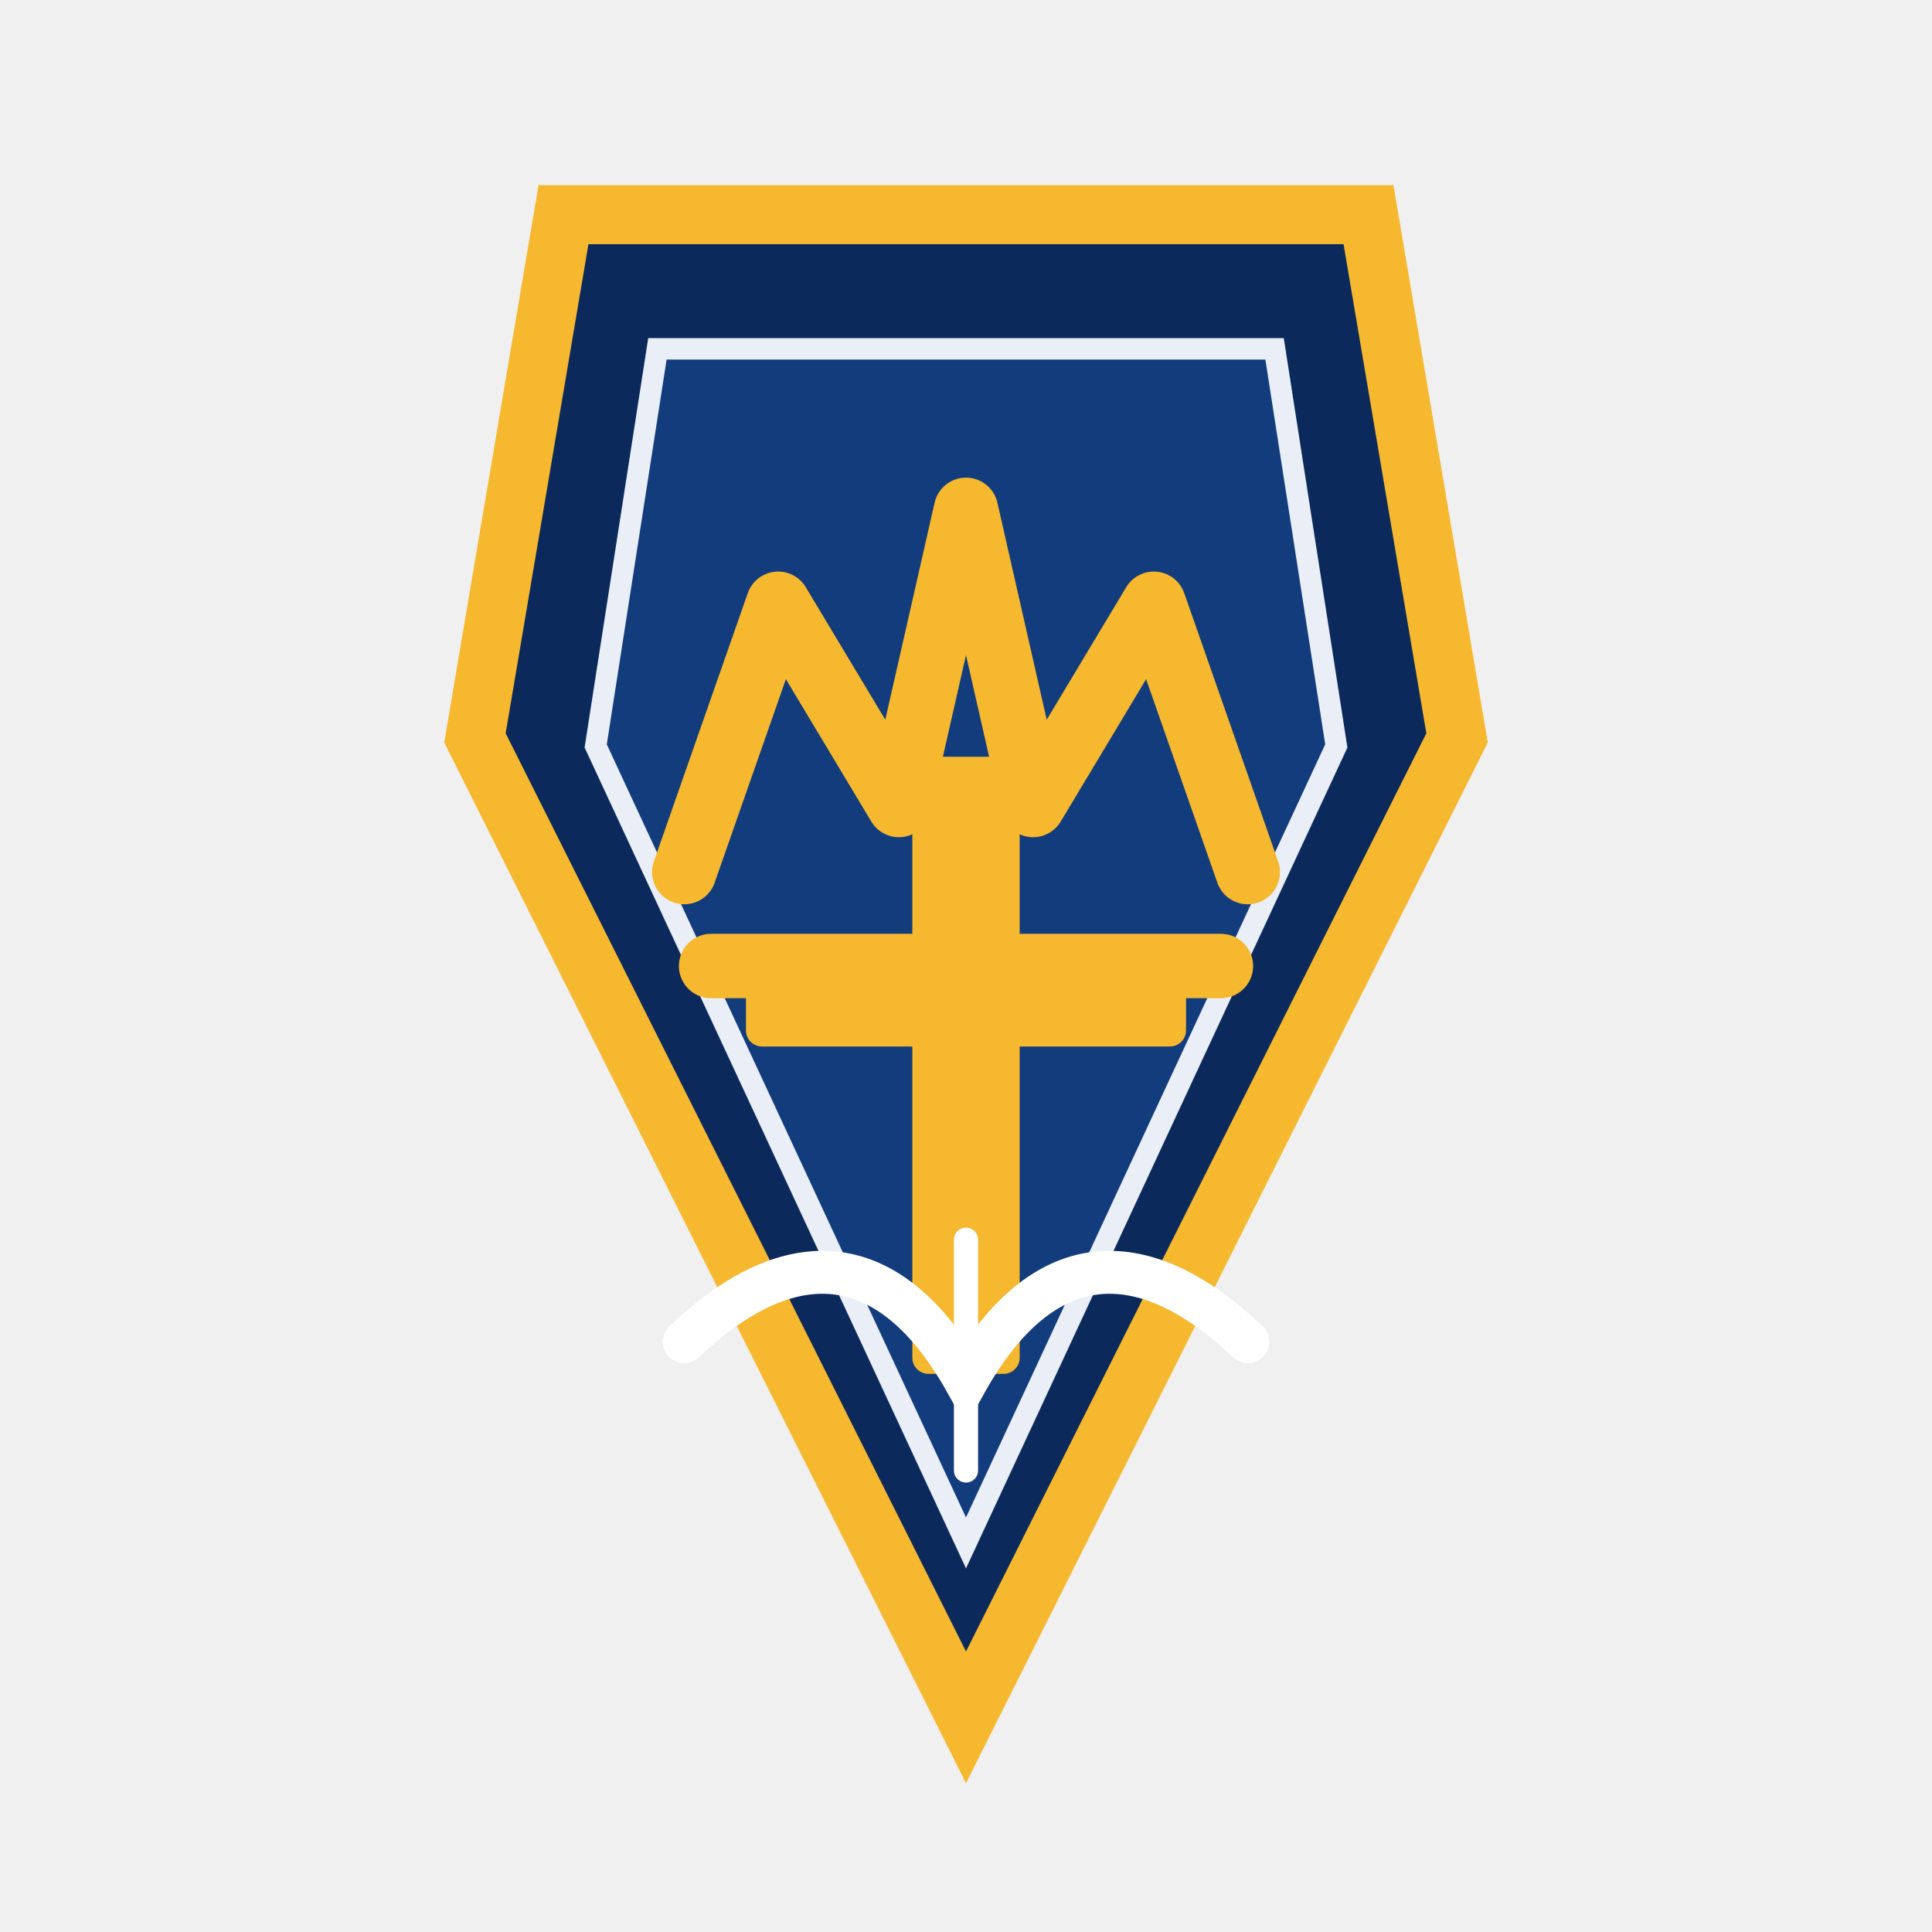
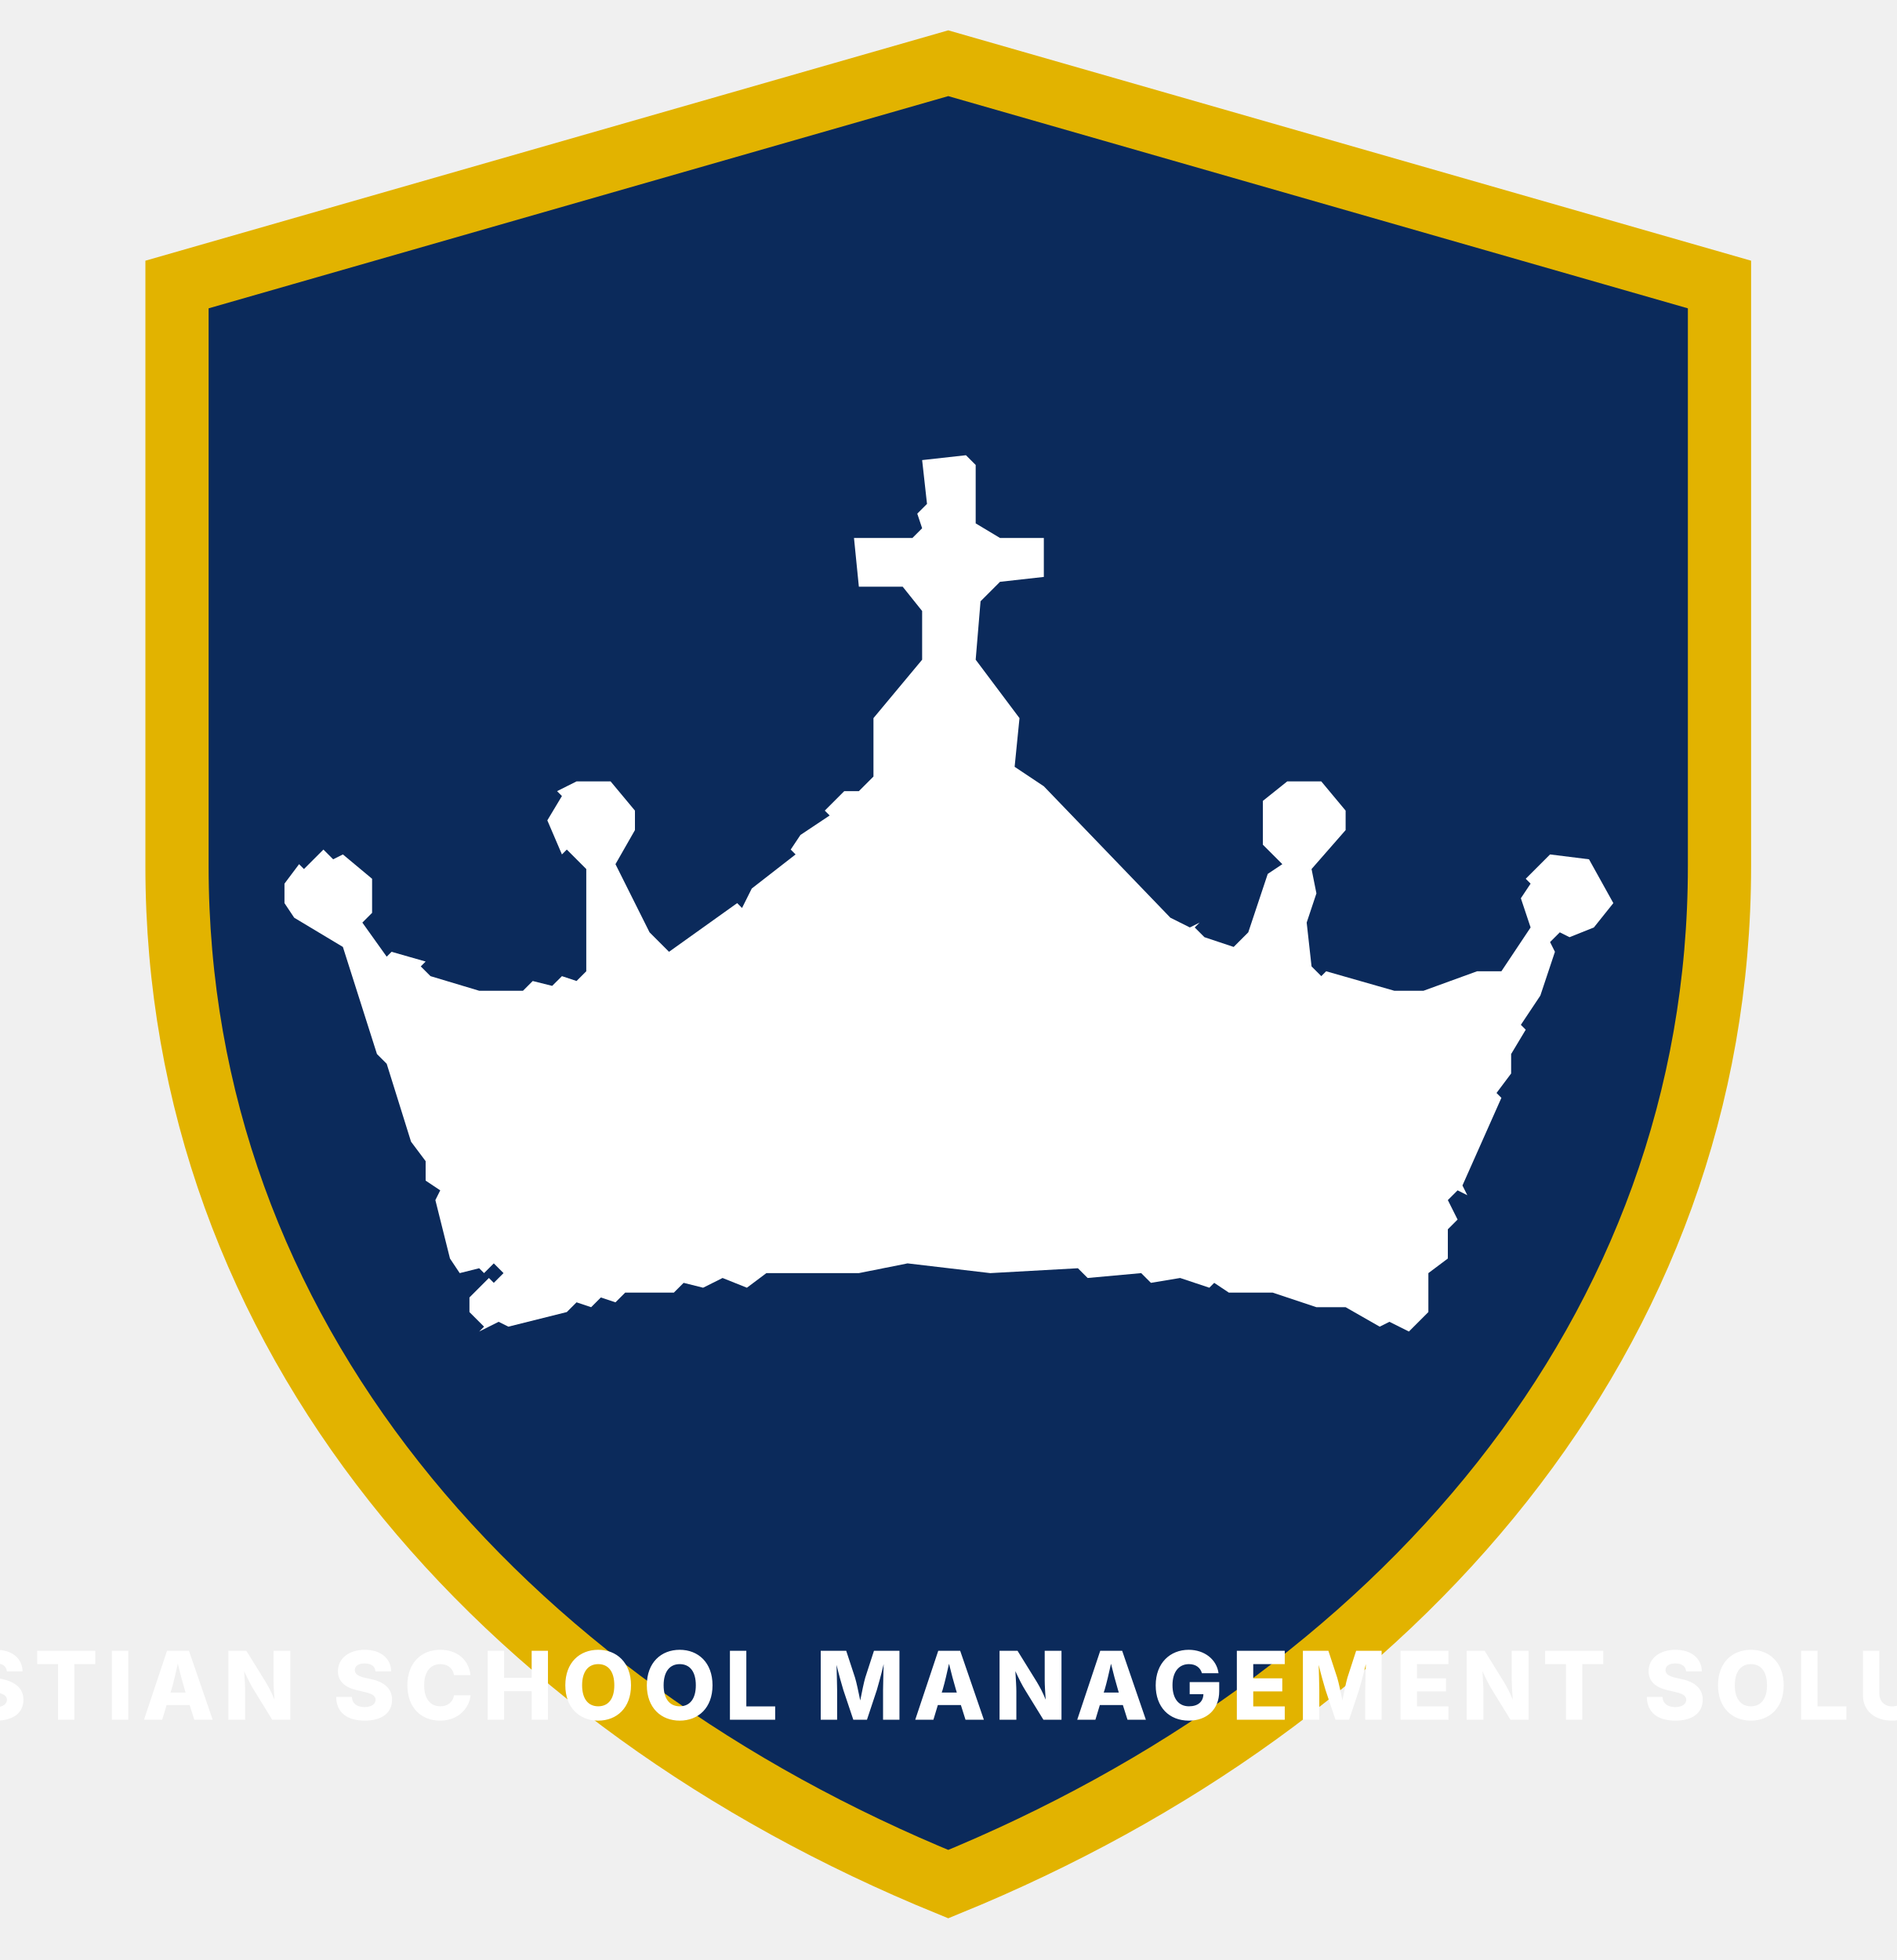
- <svg xmlns="http://www.w3.org/2000/svg" width="720" height="720" viewBox="0 0 720 720" fill="none">
-   <path d="M210 80H510L543 275L360 640L177 275L210 80Z" fill="#0B2A5B" stroke="#F5B82E" stroke-width="22" />
-   <path d="M245 130H475L498 278L360 575L222 278L245 130Z" fill="#123C7C" stroke="#E9EEF7" stroke-width="8" />
-   <path d="M255 325L290 225L335 300L360 190L385 300L430 225L465 325" stroke="#F5B82E" stroke-width="24" stroke-linecap="round" stroke-linejoin="round" />
-   <path d="M265 360H455" stroke="#F5B82E" stroke-width="24" stroke-linecap="round" />
-   <rect x="340" y="282" width="40" height="230" rx="6" fill="#F5B82E" />
-   <rect x="278" y="350" width="164" height="40" rx="6" fill="#F5B82E" />
-   <path d="M255 500C295 462 332 465 360 515C388 465 425 462 465 500" stroke="white" stroke-width="16" stroke-linecap="round" />
-   <path d="M360 462V548" stroke="white" stroke-width="9" stroke-linecap="round" />
+ <svg xmlns="http://www.w3.org/2000/svg" width="300" height="310" viewBox="0 0 300 310" role="img" aria-labelledby="title desc">
+   <path d="M150 10L272 45V137C272 211 221 269 150 298C79 269 28 211 28 137V45L150 10Z" fill="#0B2A5B" stroke="#E2B300" stroke-width="10" />
+   <g transform="translate(45 72) scale(0.77)">
+     <path fill="#FFFFFF" fill-rule="evenodd" d="M0,88L0,92L2,95L12,101L19,123L21,125L26,141L29,145L29,149L32,151L31,153L34,165L36,168L40,167L42,169L38,173L38,176L41,179L40,180L44,178L46,179L58,176L60,174L63,175L65,173L68,174L70,172L80,172L82,170L86,171L90,169L95,171L99,168L118,168L128,166L145,168L163,167L165,169L176,168L178,170L184,169L190,171L191,170L194,172L203,172L212,175L218,175L225,179L227,178L231,180L235,176L235,168L239,165L239,159L241,157L239,153L241,151L243,152L242,150L250,132L249,131L252,127L252,123L255,118L254,117L258,111L261,102L260,100L262,98L264,99L269,97L273,92L268,83L260,82L255,87L256,88L254,91L256,97L250,106L245,106L234,110L228,110L214,106L213,107L211,105L210,96L212,90L211,85L218,77L218,73L213,67L206,67L201,71L201,80L205,84L202,86L198,98L195,101L189,99L187,97L188,96L186,97L182,95L156,68L150,64L151,54L142,42L143,30L147,26L156,25L156,17L147,17L142,14L142,2L140,0L131,1L132,10L130,12L131,15L129,17L117,17L118,27L127,27L131,32L131,42L121,54L121,66L118,69L115,69L111,73L112,74L106,78L104,81L105,82L96,89L94,93L93,92L79,102L75,98L68,84L72,77L72,73L67,67L60,67L56,69L57,70L54,75L57,82L58,81L62,85L62,106L60,108L57,107L55,109L51,108L49,110L40,110L30,107L28,105L29,104L22,102L21,103L16,96L18,94L18,87L12,82L10,83L8,81L4,85L3,84ZM43,166L45,168L43,170L41,168Z" />
+   </g>
+   <text x="150" y="272" text-anchor="middle" font-family="Inter,Arial,sans-serif" font-size="15" font-weight="800" letter-spacing="1.3" fill="#FFFFFF">CHRISTIAN SCHOOL MANAGEMENT SOLUTION</text>
</svg>
